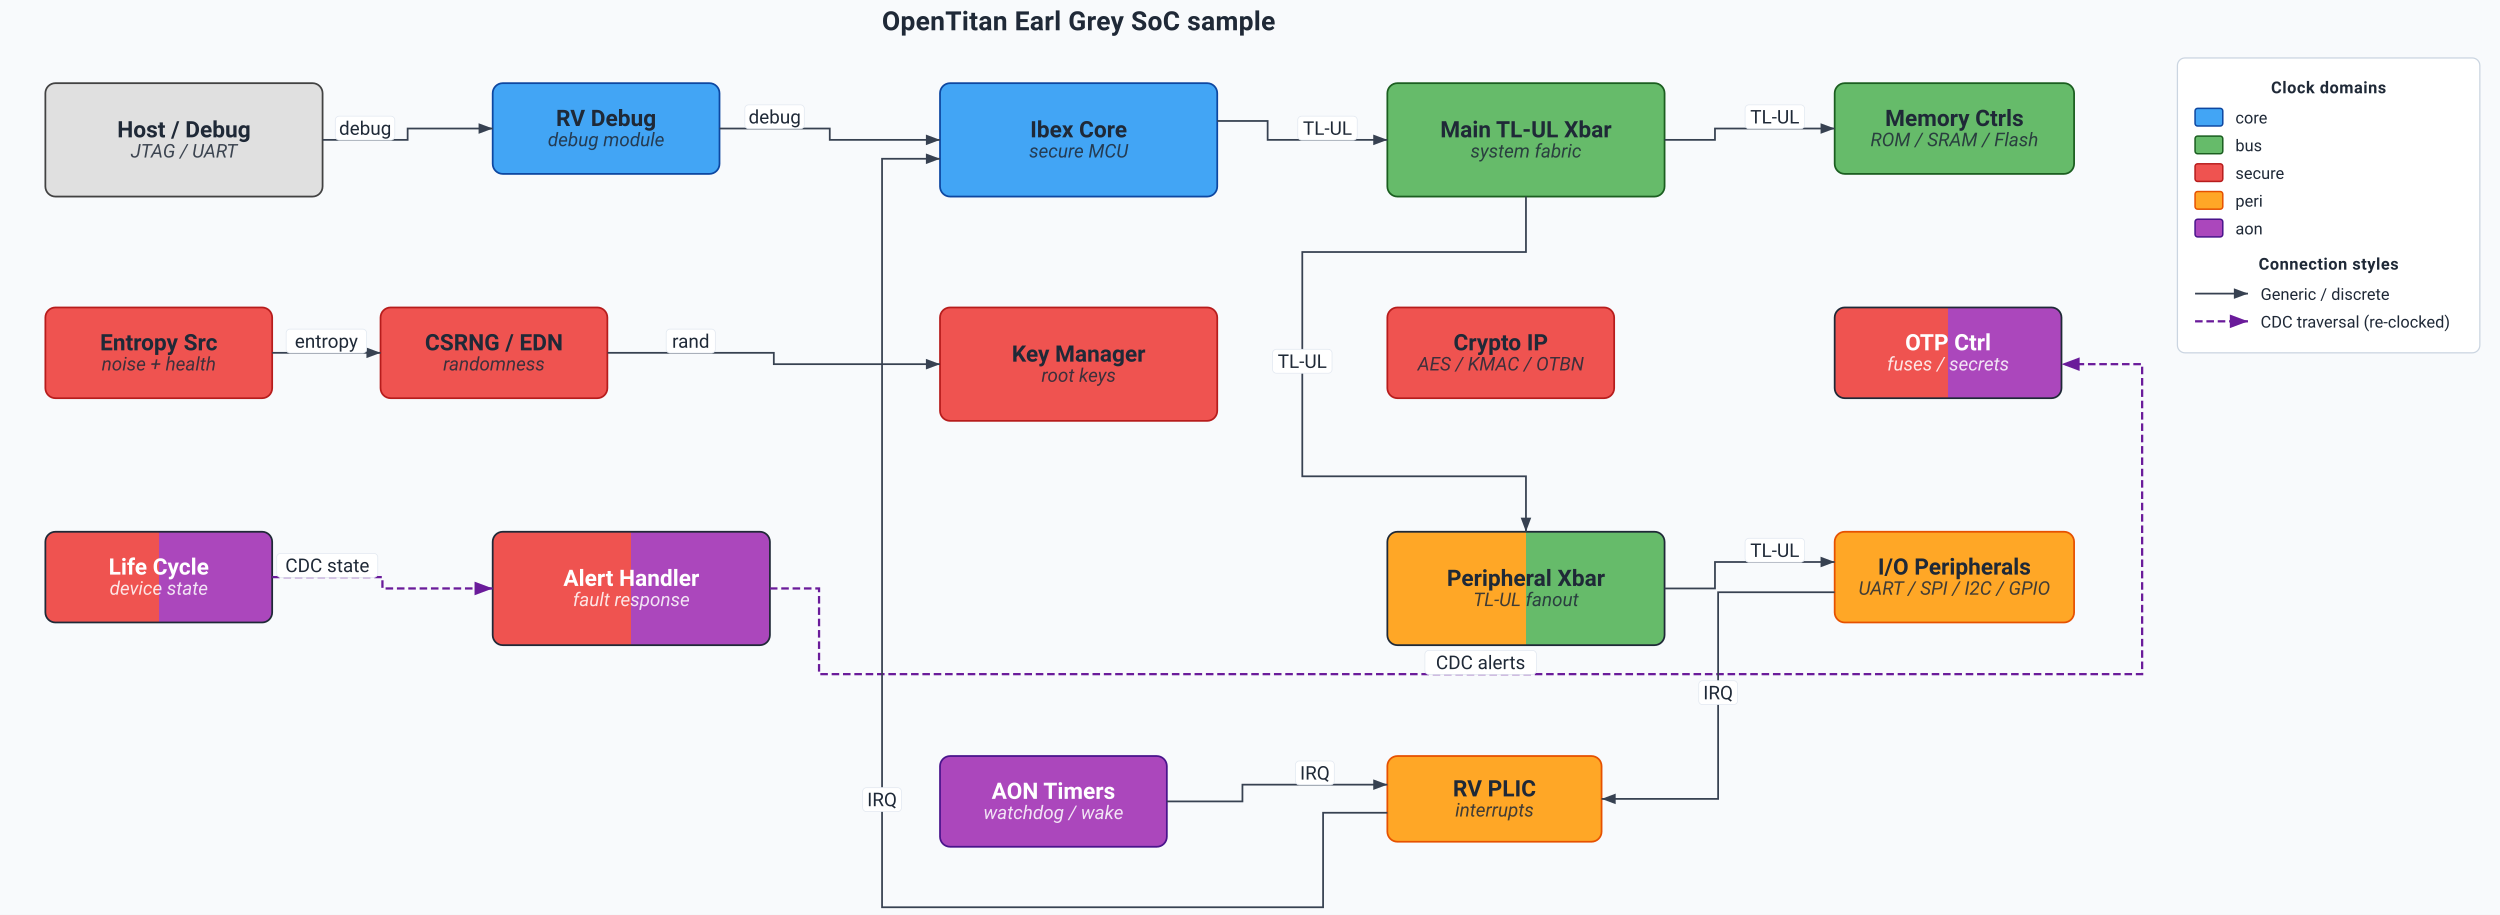
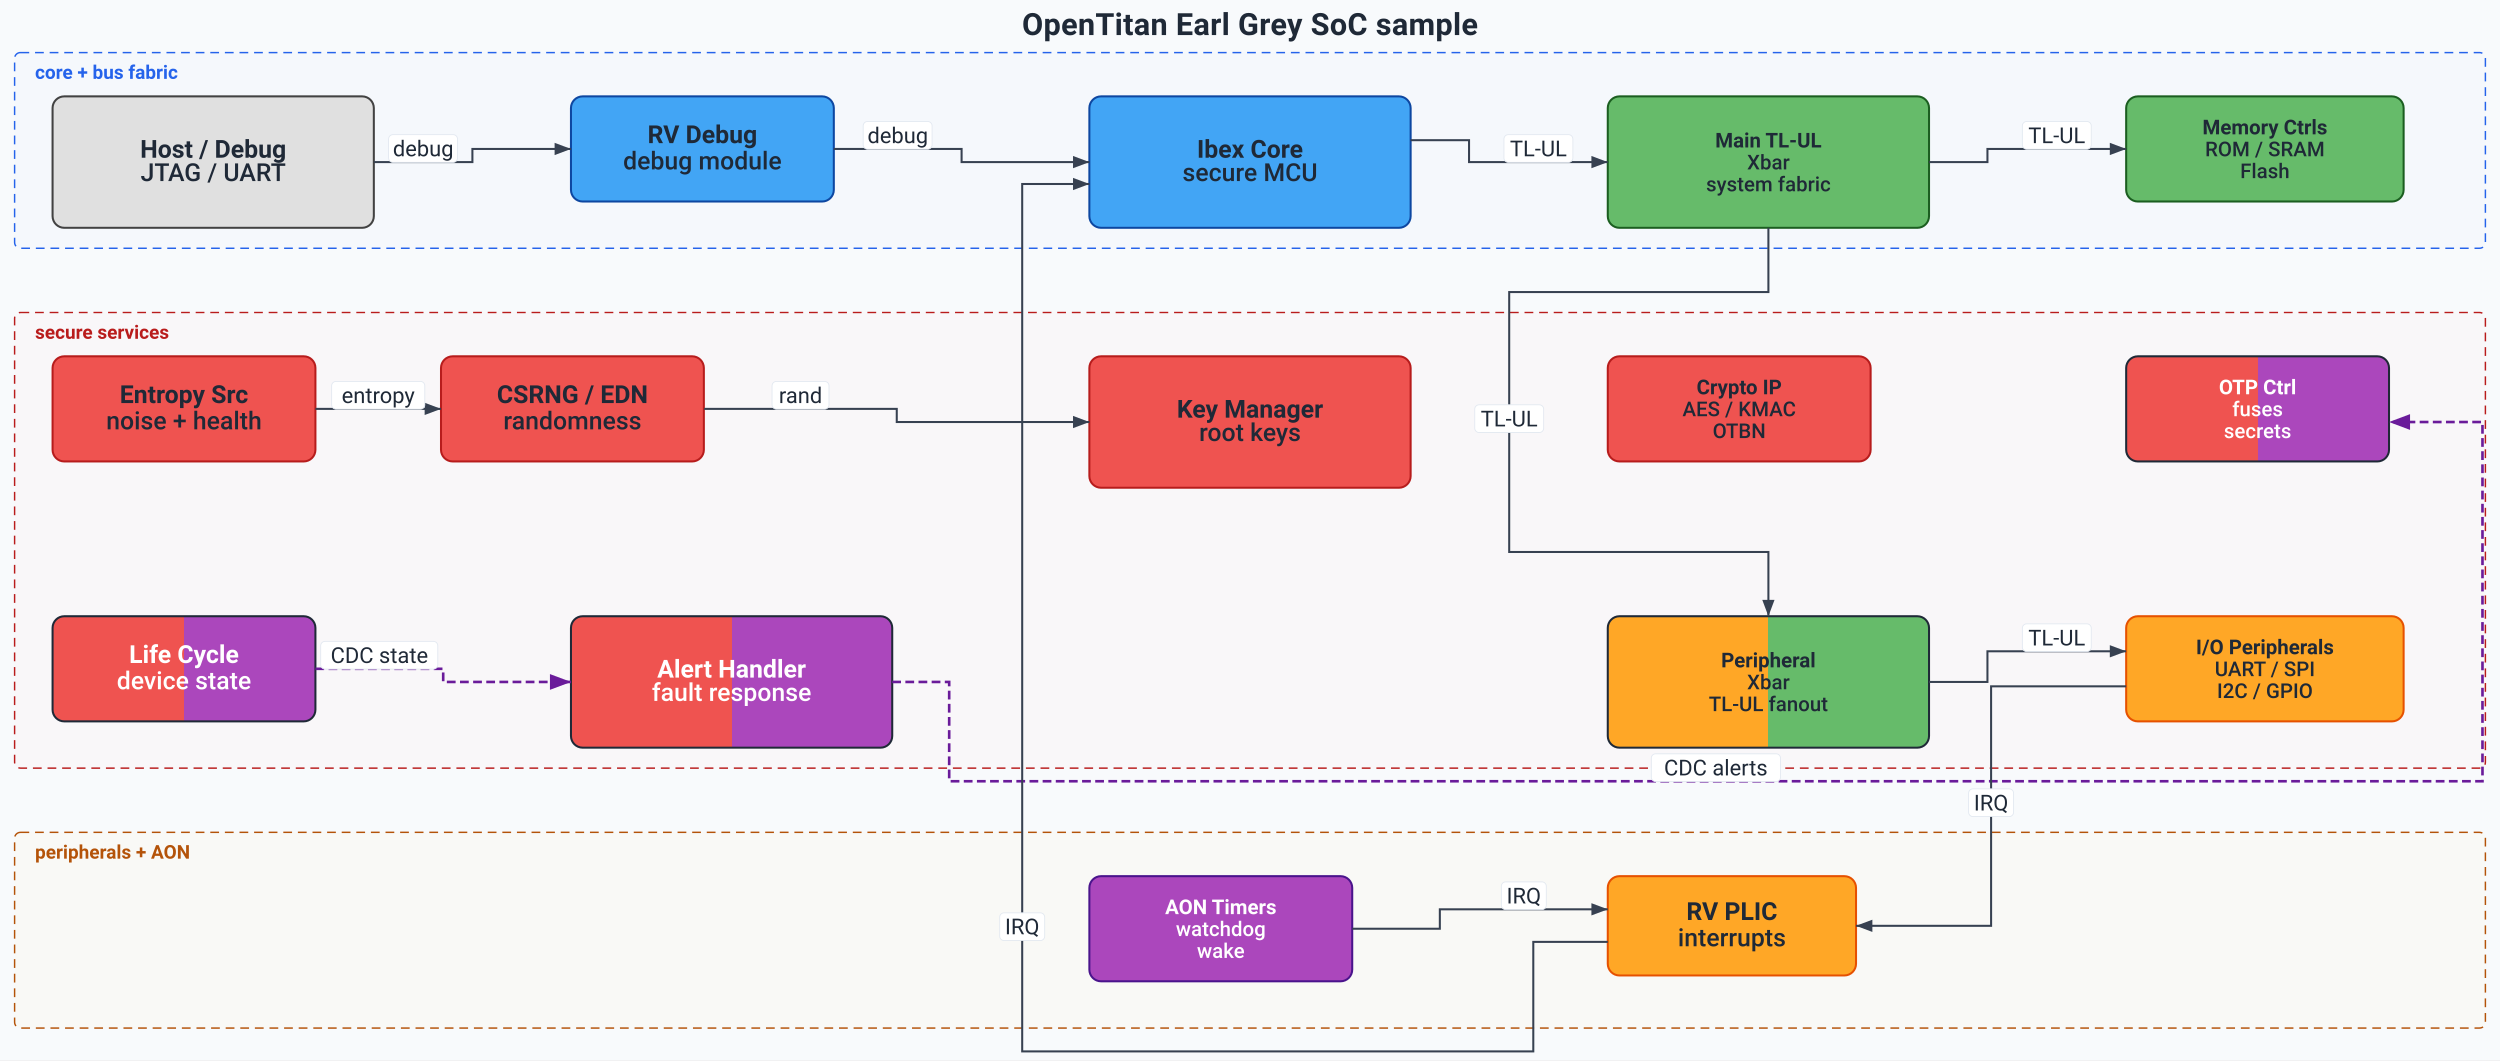
- <svg xmlns="http://www.w3.org/2000/svg" width="1984" height="726" viewBox="0 0 1984 726" font-family="ui-sans-serif, system-ui, -apple-system, 'Segoe UI', Roboto, 'Helvetica Neue', Arial, sans-serif" style="background:#f8fafc">
+ <svg xmlns="http://www.w3.org/2000/svg" width="1712" height="726" viewBox="0 0 1712 726" font-family="ui-sans-serif, system-ui, -apple-system, 'Segoe UI', Roboto, 'Helvetica Neue', Arial, sans-serif" style="background:#f8fafc">
  <defs>
    <marker id="ah-solid" markerWidth="9" markerHeight="9" refX="8" refY="3" orient="auto">
      <path d="M0,0 L0,6 L8,3 z" fill="#1f2937" />
    </marker>
    <marker id="ah-thin" markerWidth="9" markerHeight="9" refX="8" refY="3" orient="auto">
      <path d="M0,0 L0,6 L8,3 z" fill="#374151" />
    </marker>
    <marker id="ah-stream" markerWidth="9" markerHeight="9" refX="8" refY="3" orient="auto">
      <path d="M0,0 L0,6 L8,3 z" fill="#5C5C00" />
    </marker>
    <marker id="ah-axil" markerWidth="9" markerHeight="9" refX="8" refY="3" orient="auto">
      <path d="M0,0 L0,6 L8,3 z" fill="#0D47A1" />
    </marker>
    <marker id="ah-cdc" markerWidth="9" markerHeight="9" refX="8" refY="3" orient="auto">
      <path d="M0,0 L0,6 L8,3 z" fill="#6A1B9A" />
    </marker>
    <marker id="ah-open" markerWidth="9" markerHeight="9" refX="8" refY="3" orient="auto">
      <path d="M0.5,0.5 L0.5,5.5 L8,3 z" fill="#f8fafc" stroke="#1f2937" stroke-width="1" />
    </marker>
    <linearGradient id="grad-otp_ctrl" x1="0%" y1="0%" x2="100%" y2="0%">
      <stop offset="50%" stop-color="#EF5350" />
      <stop offset="50%" stop-color="#AB47BC" />
    </linearGradient>
    <linearGradient id="grad-lc_ctrl" x1="0%" y1="0%" x2="100%" y2="0%">
      <stop offset="50%" stop-color="#EF5350" />
      <stop offset="50%" stop-color="#AB47BC" />
    </linearGradient>
    <linearGradient id="grad-alert_handler" x1="0%" y1="0%" x2="100%" y2="0%">
      <stop offset="50%" stop-color="#EF5350" />
      <stop offset="50%" stop-color="#AB47BC" />
    </linearGradient>
    <linearGradient id="grad-xbar_peri" x1="0%" y1="0%" x2="100%" y2="0%">
      <stop offset="50%" stop-color="#FFA726" />
      <stop offset="50%" stop-color="#66BB6A" />
    </linearGradient>
  </defs>
-   <rect width="1984" height="726" fill="#f8fafc" id="_canvas_bg" />
+   <rect width="1712" height="726" fill="#f8fafc" id="_canvas_bg" />
  <text x="856.0" y="24" text-anchor="middle" font-size="21" font-weight="600" fill="#1f2937" letter-spacing="0.2">OpenTitan Earl Grey SoC sample</text>
+   <rect id="band_core_bus" x="10" y="36" width="1692" height="134" fill="#DBEAFE" fill-opacity="0.1" stroke="#2563EB" stroke-width="1" stroke-dasharray="6,4" rx="4" />
+   <text x="24" y="54" font-size="13" font-weight="700" fill="#2563EB">core + bus fabric</text>
+   <rect id="band_secure_services" x="10" y="214" width="1692" height="312" fill="#FEE2E2" fill-opacity="0.1" stroke="#B91C1C" stroke-width="1" stroke-dasharray="6,4" rx="4" />
+   <text x="24" y="232" font-size="13" font-weight="700" fill="#B91C1C">secure services</text>
+   <rect id="band_peripheral_aon" x="10" y="570" width="1692" height="134" fill="#FEF3C7" fill-opacity="0.1" stroke="#B45309" stroke-width="1" stroke-dasharray="6,4" rx="4" />
+   <text x="24" y="588" font-size="13" font-weight="700" fill="#B45309">peripherals + AON</text>
  <rect id="host" x="36" y="66" width="220" height="90" fill="#E0E0E0" stroke="#424242" stroke-width="1.4" rx="8" />
-   <text x="146" y="109" text-anchor="middle" font-size="18" font-weight="600" fill="#1f2937">Host / Debug</text>
-   <text x="146" y="125" text-anchor="middle" font-size="15" font-style="italic" fill="#1f2937" opacity="0.85">JTAG / UART</text>
+   <text x="146" y="108" text-anchor="middle" font-size="17" font-weight="600" fill="#1f2937">Host / Debug</text>
+   <text x="146" y="124" text-anchor="middle" font-size="17" font-weight="500" fill="#1f2937">JTAG / UART</text>
  <rect id="rv_dm" x="391" y="66" width="180" height="72" fill="#42A5F5" stroke="#0D47A1" stroke-width="1.4" rx="8" />
-   <text x="481" y="100" text-anchor="middle" font-size="18" font-weight="600" fill="#1f2937">RV Debug</text>
-   <text x="481" y="116" text-anchor="middle" font-size="15" font-style="italic" fill="#1f2937" opacity="0.85">debug module</text>
+   <text x="481" y="98" text-anchor="middle" font-size="17" font-weight="600" fill="#1f2937">RV Debug</text>
+   <text x="481" y="116" text-anchor="middle" font-size="17" font-weight="500" fill="#1f2937">debug module</text>
  <rect id="ibex" x="746" y="66" width="220" height="90" fill="#42A5F5" stroke="#0D47A1" stroke-width="1.4" rx="8" />
-   <text x="856" y="109" text-anchor="middle" font-size="18" font-weight="600" fill="#1f2937">Ibex Core</text>
-   <text x="856" y="125" text-anchor="middle" font-size="15" font-style="italic" fill="#1f2937" opacity="0.85">secure MCU</text>
+   <text x="856" y="108" text-anchor="middle" font-size="17" font-weight="600" fill="#1f2937">Ibex Core</text>
+   <text x="856" y="124" text-anchor="middle" font-size="17" font-weight="500" fill="#1f2937">secure MCU</text>
  <rect id="xbar_main" x="1101" y="66" width="220" height="90" fill="#66BB6A" stroke="#1B5E20" stroke-width="1.4" rx="8" />
-   <text x="1211" y="109" text-anchor="middle" font-size="18" font-weight="600" fill="#1f2937">Main TL-UL Xbar</text>
-   <text x="1211" y="125" text-anchor="middle" font-size="15" font-style="italic" fill="#1f2937" opacity="0.85">system fabric</text>
+   <text x="1211" y="101" text-anchor="middle" font-size="14" font-weight="600" fill="#1f2937">Main TL-UL</text>
+   <text x="1211" y="116" text-anchor="middle" font-size="14" font-weight="500" fill="#1f2937">Xbar</text>
+   <text x="1211" y="131" text-anchor="middle" font-size="14" font-weight="500" fill="#1f2937">system fabric</text>
  <rect id="mem_ctrls" x="1456" y="66" width="190" height="72" fill="#66BB6A" stroke="#1B5E20" stroke-width="1.4" rx="8" />
-   <text x="1551" y="100" text-anchor="middle" font-size="18" font-weight="600" fill="#1f2937">Memory Ctrls</text>
-   <text x="1551" y="116" text-anchor="middle" font-size="15" font-style="italic" fill="#1f2937" opacity="0.85">ROM / SRAM / Flash</text>
+   <text x="1551" y="92" text-anchor="middle" font-size="14" font-weight="600" fill="#1f2937">Memory Ctrls</text>
+   <text x="1551" y="107" text-anchor="middle" font-size="14" font-weight="500" fill="#1f2937">ROM / SRAM</text>
+   <text x="1551" y="122" text-anchor="middle" font-size="14" font-weight="500" fill="#1f2937">Flash</text>
  <rect id="entropy" x="36" y="244" width="180" height="72" fill="#EF5350" stroke="#B71C1C" stroke-width="1.4" rx="8" />
-   <text x="126" y="278" text-anchor="middle" font-size="18" font-weight="600" fill="#1f2937">Entropy Src</text>
-   <text x="126" y="294" text-anchor="middle" font-size="15" font-style="italic" fill="#1f2937" opacity="0.85">noise + health</text>
+   <text x="126" y="276" text-anchor="middle" font-size="17" font-weight="600" fill="#1f2937">Entropy Src</text>
+   <text x="126" y="294" text-anchor="middle" font-size="17" font-weight="500" fill="#1f2937">noise + health</text>
  <rect id="csrng_edn" x="302" y="244" width="180" height="72" fill="#EF5350" stroke="#B71C1C" stroke-width="1.4" rx="8" />
-   <text x="392" y="278" text-anchor="middle" font-size="18" font-weight="600" fill="#1f2937">CSRNG / EDN</text>
-   <text x="392" y="294" text-anchor="middle" font-size="15" font-style="italic" fill="#1f2937" opacity="0.85">randomness</text>
+   <text x="392" y="276" text-anchor="middle" font-size="17" font-weight="600" fill="#1f2937">CSRNG / EDN</text>
+   <text x="392" y="294" text-anchor="middle" font-size="17" font-weight="500" fill="#1f2937">randomness</text>
  <rect id="keymgr" x="746" y="244" width="220" height="90" fill="#EF5350" stroke="#B71C1C" stroke-width="1.4" rx="8" />
-   <text x="856" y="287" text-anchor="middle" font-size="18" font-weight="600" fill="#1f2937">Key Manager</text>
-   <text x="856" y="303" text-anchor="middle" font-size="15" font-style="italic" fill="#1f2937" opacity="0.85">root keys</text>
+   <text x="856" y="286" text-anchor="middle" font-size="17" font-weight="600" fill="#1f2937">Key Manager</text>
+   <text x="856" y="302" text-anchor="middle" font-size="17" font-weight="500" fill="#1f2937">root keys</text>
  <rect id="crypto" x="1101" y="244" width="180" height="72" fill="#EF5350" stroke="#B71C1C" stroke-width="1.4" rx="8" />
-   <text x="1191" y="278" text-anchor="middle" font-size="18" font-weight="600" fill="#1f2937">Crypto IP</text>
-   <text x="1191" y="294" text-anchor="middle" font-size="15" font-style="italic" fill="#1f2937" opacity="0.85">AES / KMAC / OTBN</text>
+   <text x="1191" y="270" text-anchor="middle" font-size="14" font-weight="600" fill="#1f2937">Crypto IP</text>
+   <text x="1191" y="285" text-anchor="middle" font-size="14" font-weight="500" fill="#1f2937">AES / KMAC</text>
+   <text x="1191" y="300" text-anchor="middle" font-size="14" font-weight="500" fill="#1f2937">OTBN</text>
  <rect id="otp_ctrl" x="1456" y="244" width="180" height="72" fill="url(#grad-otp_ctrl)" stroke="#1f2937" stroke-width="1.4" rx="8" />
-   <text x="1546" y="278" text-anchor="middle" font-size="18" font-weight="600" fill="#ffffff">OTP Ctrl</text>
-   <text x="1546" y="294" text-anchor="middle" font-size="15" font-style="italic" fill="#ffffff" opacity="0.85">fuses / secrets</text>
+   <text x="1546" y="270" text-anchor="middle" font-size="14" font-weight="600" fill="#ffffff">OTP Ctrl</text>
+   <text x="1546" y="285" text-anchor="middle" font-size="14" font-weight="500" fill="#ffffff">fuses</text>
+   <text x="1546" y="300" text-anchor="middle" font-size="14" font-weight="500" fill="#ffffff">secrets</text>
  <rect id="lc_ctrl" x="36" y="422" width="180" height="72" fill="url(#grad-lc_ctrl)" stroke="#1f2937" stroke-width="1.4" rx="8" />
-   <text x="126" y="456" text-anchor="middle" font-size="18" font-weight="600" fill="#ffffff">Life Cycle</text>
-   <text x="126" y="472" text-anchor="middle" font-size="15" font-style="italic" fill="#ffffff" opacity="0.85">device state</text>
+   <text x="126" y="454" text-anchor="middle" font-size="17" font-weight="600" fill="#ffffff">Life Cycle</text>
+   <text x="126" y="472" text-anchor="middle" font-size="17" font-weight="500" fill="#ffffff">device state</text>
  <rect id="alert_handler" x="391" y="422" width="220" height="90" fill="url(#grad-alert_handler)" stroke="#1f2937" stroke-width="1.4" rx="8" />
-   <text x="501" y="465" text-anchor="middle" font-size="18" font-weight="600" fill="#ffffff">Alert Handler</text>
-   <text x="501" y="481" text-anchor="middle" font-size="15" font-style="italic" fill="#ffffff" opacity="0.85">fault response</text>
+   <text x="501" y="464" text-anchor="middle" font-size="17" font-weight="600" fill="#ffffff">Alert Handler</text>
+   <text x="501" y="480" text-anchor="middle" font-size="17" font-weight="500" fill="#ffffff">fault response</text>
  <rect id="xbar_peri" x="1101" y="422" width="220" height="90" fill="url(#grad-xbar_peri)" stroke="#1f2937" stroke-width="1.4" rx="8" />
-   <text x="1211" y="465" text-anchor="middle" font-size="18" font-weight="600" fill="#1f2937">Peripheral Xbar</text>
-   <text x="1211" y="481" text-anchor="middle" font-size="15" font-style="italic" fill="#1f2937" opacity="0.85">TL-UL fanout</text>
+   <text x="1211" y="457" text-anchor="middle" font-size="14" font-weight="600" fill="#1f2937">Peripheral</text>
+   <text x="1211" y="472" text-anchor="middle" font-size="14" font-weight="500" fill="#1f2937">Xbar</text>
+   <text x="1211" y="487" text-anchor="middle" font-size="14" font-weight="500" fill="#1f2937">TL-UL fanout</text>
  <rect id="peripherals" x="1456" y="422" width="190" height="72" fill="#FFA726" stroke="#E65100" stroke-width="1.4" rx="8" />
-   <text x="1551" y="456" text-anchor="middle" font-size="18" font-weight="600" fill="#1f2937">I/O Peripherals</text>
-   <text x="1551" y="472" text-anchor="middle" font-size="15" font-style="italic" fill="#1f2937" opacity="0.85">UART / SPI / I2C / GPIO</text>
+   <text x="1551" y="448" text-anchor="middle" font-size="14" font-weight="600" fill="#1f2937">I/O Peripherals</text>
+   <text x="1551" y="463" text-anchor="middle" font-size="14" font-weight="500" fill="#1f2937">UART / SPI</text>
+   <text x="1551" y="478" text-anchor="middle" font-size="14" font-weight="500" fill="#1f2937">I2C / GPIO</text>
  <rect id="aon_timer" x="746" y="600" width="180" height="72" fill="#AB47BC" stroke="#4A148C" stroke-width="1.4" rx="8" />
-   <text x="836" y="634" text-anchor="middle" font-size="18" font-weight="600" fill="#ffffff">AON Timers</text>
-   <text x="836" y="650" text-anchor="middle" font-size="15" font-style="italic" fill="#ffffff" opacity="0.85">watchdog / wake</text>
+   <text x="836" y="626" text-anchor="middle" font-size="14" font-weight="600" fill="#ffffff">AON Timers</text>
+   <text x="836" y="641" text-anchor="middle" font-size="14" font-weight="500" fill="#ffffff">watchdog</text>
+   <text x="836" y="656" text-anchor="middle" font-size="14" font-weight="500" fill="#ffffff">wake</text>
  <rect id="rv_plic" x="1101" y="600" width="170" height="68" fill="#FFA726" stroke="#E65100" stroke-width="1.4" rx="8" />
-   <text x="1186" y="632" text-anchor="middle" font-size="18" font-weight="600" fill="#1f2937">RV PLIC</text>
-   <text x="1186" y="648" text-anchor="middle" font-size="15" font-style="italic" fill="#1f2937" opacity="0.85">interrupts</text>
+   <text x="1186" y="630" text-anchor="middle" font-size="17" font-weight="600" fill="#1f2937">RV PLIC</text>
+   <text x="1186" y="648" text-anchor="middle" font-size="17" font-weight="500" fill="#1f2937">interrupts</text>
  <path id="edge_host_to_rv_dm" d="M 256.0,111.0 L 323.5,111.0 L 323.5,102.0 L 391.0,102.0" stroke="#374151" stroke-width="1.4" fill="none" marker-end="url(#ah-thin)" />
  <rect x="266.1" y="92.2" width="47.2" height="19.0" fill="#ffffff" stroke="#e2e8f0" stroke-width="0.6" rx="3" />
  <text x="289.8" y="107.0" text-anchor="middle" font-size="15" fill="#1f2937">debug</text>
  <path id="edge_rv_dm_to_ibex" d="M 571.0,102.0 L 658.5,102.0 L 658.5,111.0 L 746.0,111.0" stroke="#374151" stroke-width="1.4" fill="none" marker-end="url(#ah-thin)" />
  <rect x="591.1" y="83.2" width="47.2" height="19.0" fill="#ffffff" stroke="#e2e8f0" stroke-width="0.6" rx="3" />
  <text x="614.8" y="98.0" text-anchor="middle" font-size="15" fill="#1f2937">debug</text>
  <path id="edge_ibex_to_xbar_main" d="M 966.0,96.0 L 1006.0,96.0 L 1006.0,111.0 L 1101.0,111.0" stroke="#374151" stroke-width="1.4" fill="none" marker-end="url(#ah-thin)" />
  <rect x="1029.9" y="92.2" width="47.2" height="19.0" fill="#ffffff" stroke="#e2e8f0" stroke-width="0.6" rx="3" />
  <text x="1053.5" y="107.0" text-anchor="middle" font-size="15" fill="#1f2937">TL-UL</text>
  <path id="edge_xbar_main_to_mem_ctrls" d="M 1321.0,111.0 L 1361.0,111.0 L 1361.0,102.0 L 1456.0,102.0" stroke="#374151" stroke-width="1.4" fill="none" marker-end="url(#ah-thin)" />
  <rect x="1384.9" y="83.2" width="47.2" height="19.0" fill="#ffffff" stroke="#e2e8f0" stroke-width="0.6" rx="3" />
  <text x="1408.5" y="98.0" text-anchor="middle" font-size="15" fill="#1f2937">TL-UL</text>
  <path id="edge_xbar_main_to_xbar_peri" d="M 1211.0,156.0 L 1211.0,200.0 L 1033.5,200.0 L 1033.5,378.0 L 1211.0,378.0 L 1211.0,422.0" stroke="#374151" stroke-width="1.4" fill="none" marker-end="url(#ah-thin)" />
  <rect x="1009.9" y="277.2" width="47.2" height="19.0" fill="#ffffff" stroke="#e2e8f0" stroke-width="0.6" rx="3" />
  <text x="1033.5" y="292.0" text-anchor="middle" font-size="15" fill="#1f2937">TL-UL</text>
  <path id="edge_entropy_to_csrng_edn" d="M 216.0,280.0 L 302.0,280.0" stroke="#374151" stroke-width="1.4" fill="none" marker-end="url(#ah-thin)" />
  <rect x="227.1" y="261.2" width="63.8" height="19.0" fill="#ffffff" stroke="#e2e8f0" stroke-width="0.6" rx="3" />
  <text x="259.0" y="276.0" text-anchor="middle" font-size="15" fill="#1f2937">entropy</text>
  <path id="edge_csrng_edn_to_keymgr" d="M 482.2,280.0 L 614.1,280.0 L 614.1,289.0 L 746.0,289.0" stroke="#374151" stroke-width="1.4" fill="none" marker-end="url(#ah-thin)" />
  <rect x="528.7" y="261.2" width="39.0" height="19.0" fill="#ffffff" stroke="#e2e8f0" stroke-width="0.6" rx="3" />
  <text x="548.2" y="276.0" text-anchor="middle" font-size="15" fill="#1f2937">rand</text>
  <path id="edge_lc_ctrl_to_alert_handler" d="M 216.0,458.0 L 303.5,458.0 L 303.5,467.0 L 391.0,467.0" stroke="#6A1B9A" stroke-width="1.8" fill="none" marker-end="url(#ah-cdc)" stroke-dasharray="6,3" />
  <rect x="219.6" y="439.2" width="80.2" height="19.0" fill="#ffffff" stroke="#e2e8f0" stroke-width="0.6" rx="3" />
  <text x="259.8" y="454.0" text-anchor="middle" font-size="15" fill="#1f2937">CDC state</text>
  <path id="edge_alert_handler_to_otp_ctrl" d="M 611.0,467.0 L 650.0,467.0 L 650.0,535.0 L 1700.0,535.0 L 1700.0,289.0 L 1636.0,289.0" stroke="#6A1B9A" stroke-width="1.8" fill="none" marker-end="url(#ah-cdc)" stroke-dasharray="6,3" />
  <rect x="1130.8" y="516.2" width="88.5" height="19.0" fill="#ffffff" stroke="#e2e8f0" stroke-width="0.6" rx="3" />
  <text x="1175.0" y="531.0" text-anchor="middle" font-size="15" fill="#1f2937">CDC alerts</text>
  <path id="edge_xbar_peri_to_peripherals" d="M 1321.0,467.0 L 1361.0,467.0 L 1361.0,446.0 L 1456.0,446.0" stroke="#374151" stroke-width="1.4" fill="none" marker-end="url(#ah-thin)" />
  <rect x="1384.9" y="427.2" width="47.2" height="19.0" fill="#ffffff" stroke="#e2e8f0" stroke-width="0.6" rx="3" />
  <text x="1408.5" y="442.0" text-anchor="middle" font-size="15" fill="#1f2937">TL-UL</text>
  <path id="edge_peripherals_to_rv_plic" d="M 1456.0,470.0 L 1363.5,470.0 L 1363.5,634.0 L 1271.0,634.0" stroke="#374151" stroke-width="1.4" fill="none" marker-end="url(#ah-thin)" />
  <rect x="1348.1" y="540.2" width="30.8" height="19.0" fill="#ffffff" stroke="#e2e8f0" stroke-width="0.6" rx="3" />
  <text x="1363.5" y="555.0" text-anchor="middle" font-size="15" fill="#1f2937">IRQ</text>
  <path id="edge_aon_timer_to_rv_plic" d="M 926.0,636.0 L 986.0,636.0 L 986.0,622.7 L 1101.0,622.7" stroke="#374151" stroke-width="1.4" fill="none" marker-end="url(#ah-thin)" />
  <rect x="1028.1" y="603.9" width="30.8" height="19.0" fill="#ffffff" stroke="#e2e8f0" stroke-width="0.6" rx="3" />
  <text x="1043.5" y="618.7" text-anchor="middle" font-size="15" fill="#1f2937">IRQ</text>
  <path id="edge_rv_plic_to_ibex" d="M 1101.0,645.0 L 1050.0,645.0 L 1050.0,720.0 L 700.0,720.0 L 700.0,126.0 L 746.0,126.0" stroke="#374151" stroke-width="1.4" fill="none" marker-end="url(#ah-thin)" />
  <rect x="684.6" y="625.1" width="30.8" height="19.0" fill="#ffffff" stroke="#e2e8f0" stroke-width="0.6" rx="3" />
  <text x="700.0" y="639.8" text-anchor="middle" font-size="15" fill="#1f2937">IRQ</text>
-   <rect id="legend_card" x="1728" y="46" width="240" height="234" fill="#ffffff" stroke="#cbd5e1" stroke-width="1" rx="6" />
-   <text x="1848" y="74" text-anchor="middle" font-size="13" font-weight="700" fill="#1f2937" letter-spacing="0.4">Clock domains</text>
-   <rect x="1742" y="86" width="22" height="14" fill="#42A5F5" stroke="#0D47A1" stroke-width="1.2" rx="2" />
-   <text x="1774" y="98" font-size="13" fill="#1f2937">core</text>
-   <rect x="1742" y="108" width="22" height="14" fill="#66BB6A" stroke="#1B5E20" stroke-width="1.2" rx="2" />
-   <text x="1774" y="120" font-size="13" fill="#1f2937">bus</text>
-   <rect x="1742" y="130" width="22" height="14" fill="#EF5350" stroke="#B71C1C" stroke-width="1.2" rx="2" />
-   <text x="1774" y="142" font-size="13" fill="#1f2937">secure</text>
-   <rect x="1742" y="152" width="22" height="14" fill="#FFA726" stroke="#E65100" stroke-width="1.2" rx="2" />
-   <text x="1774" y="164" font-size="13" fill="#1f2937">peri</text>
-   <rect x="1742" y="174" width="22" height="14" fill="#AB47BC" stroke="#4A148C" stroke-width="1.2" rx="2" />
-   <text x="1774" y="186" font-size="13" fill="#1f2937">aon</text>
-   <text x="1848" y="214" text-anchor="middle" font-size="13" font-weight="700" fill="#1f2937" letter-spacing="0.4">Connection styles</text>
-   <path id="legend-arrow-generic" d="M 1742,233.0 L 1784,233.0" stroke="#374151" stroke-width="1.4" fill="none" marker-end="url(#ah-thin)" />
-   <text x="1794" y="238" font-size="13" fill="#1f2937">Generic / discrete</text>
-   <path id="legend-arrow-cdc" d="M 1742,255.0 L 1784,255.0" stroke="#6A1B9A" stroke-width="1.8" fill="none" marker-end="url(#ah-cdc)" stroke-dasharray="6,3" />
-   <text x="1794" y="260" font-size="13" fill="#1f2937">CDC traversal (re-clocked)</text>
</svg>
